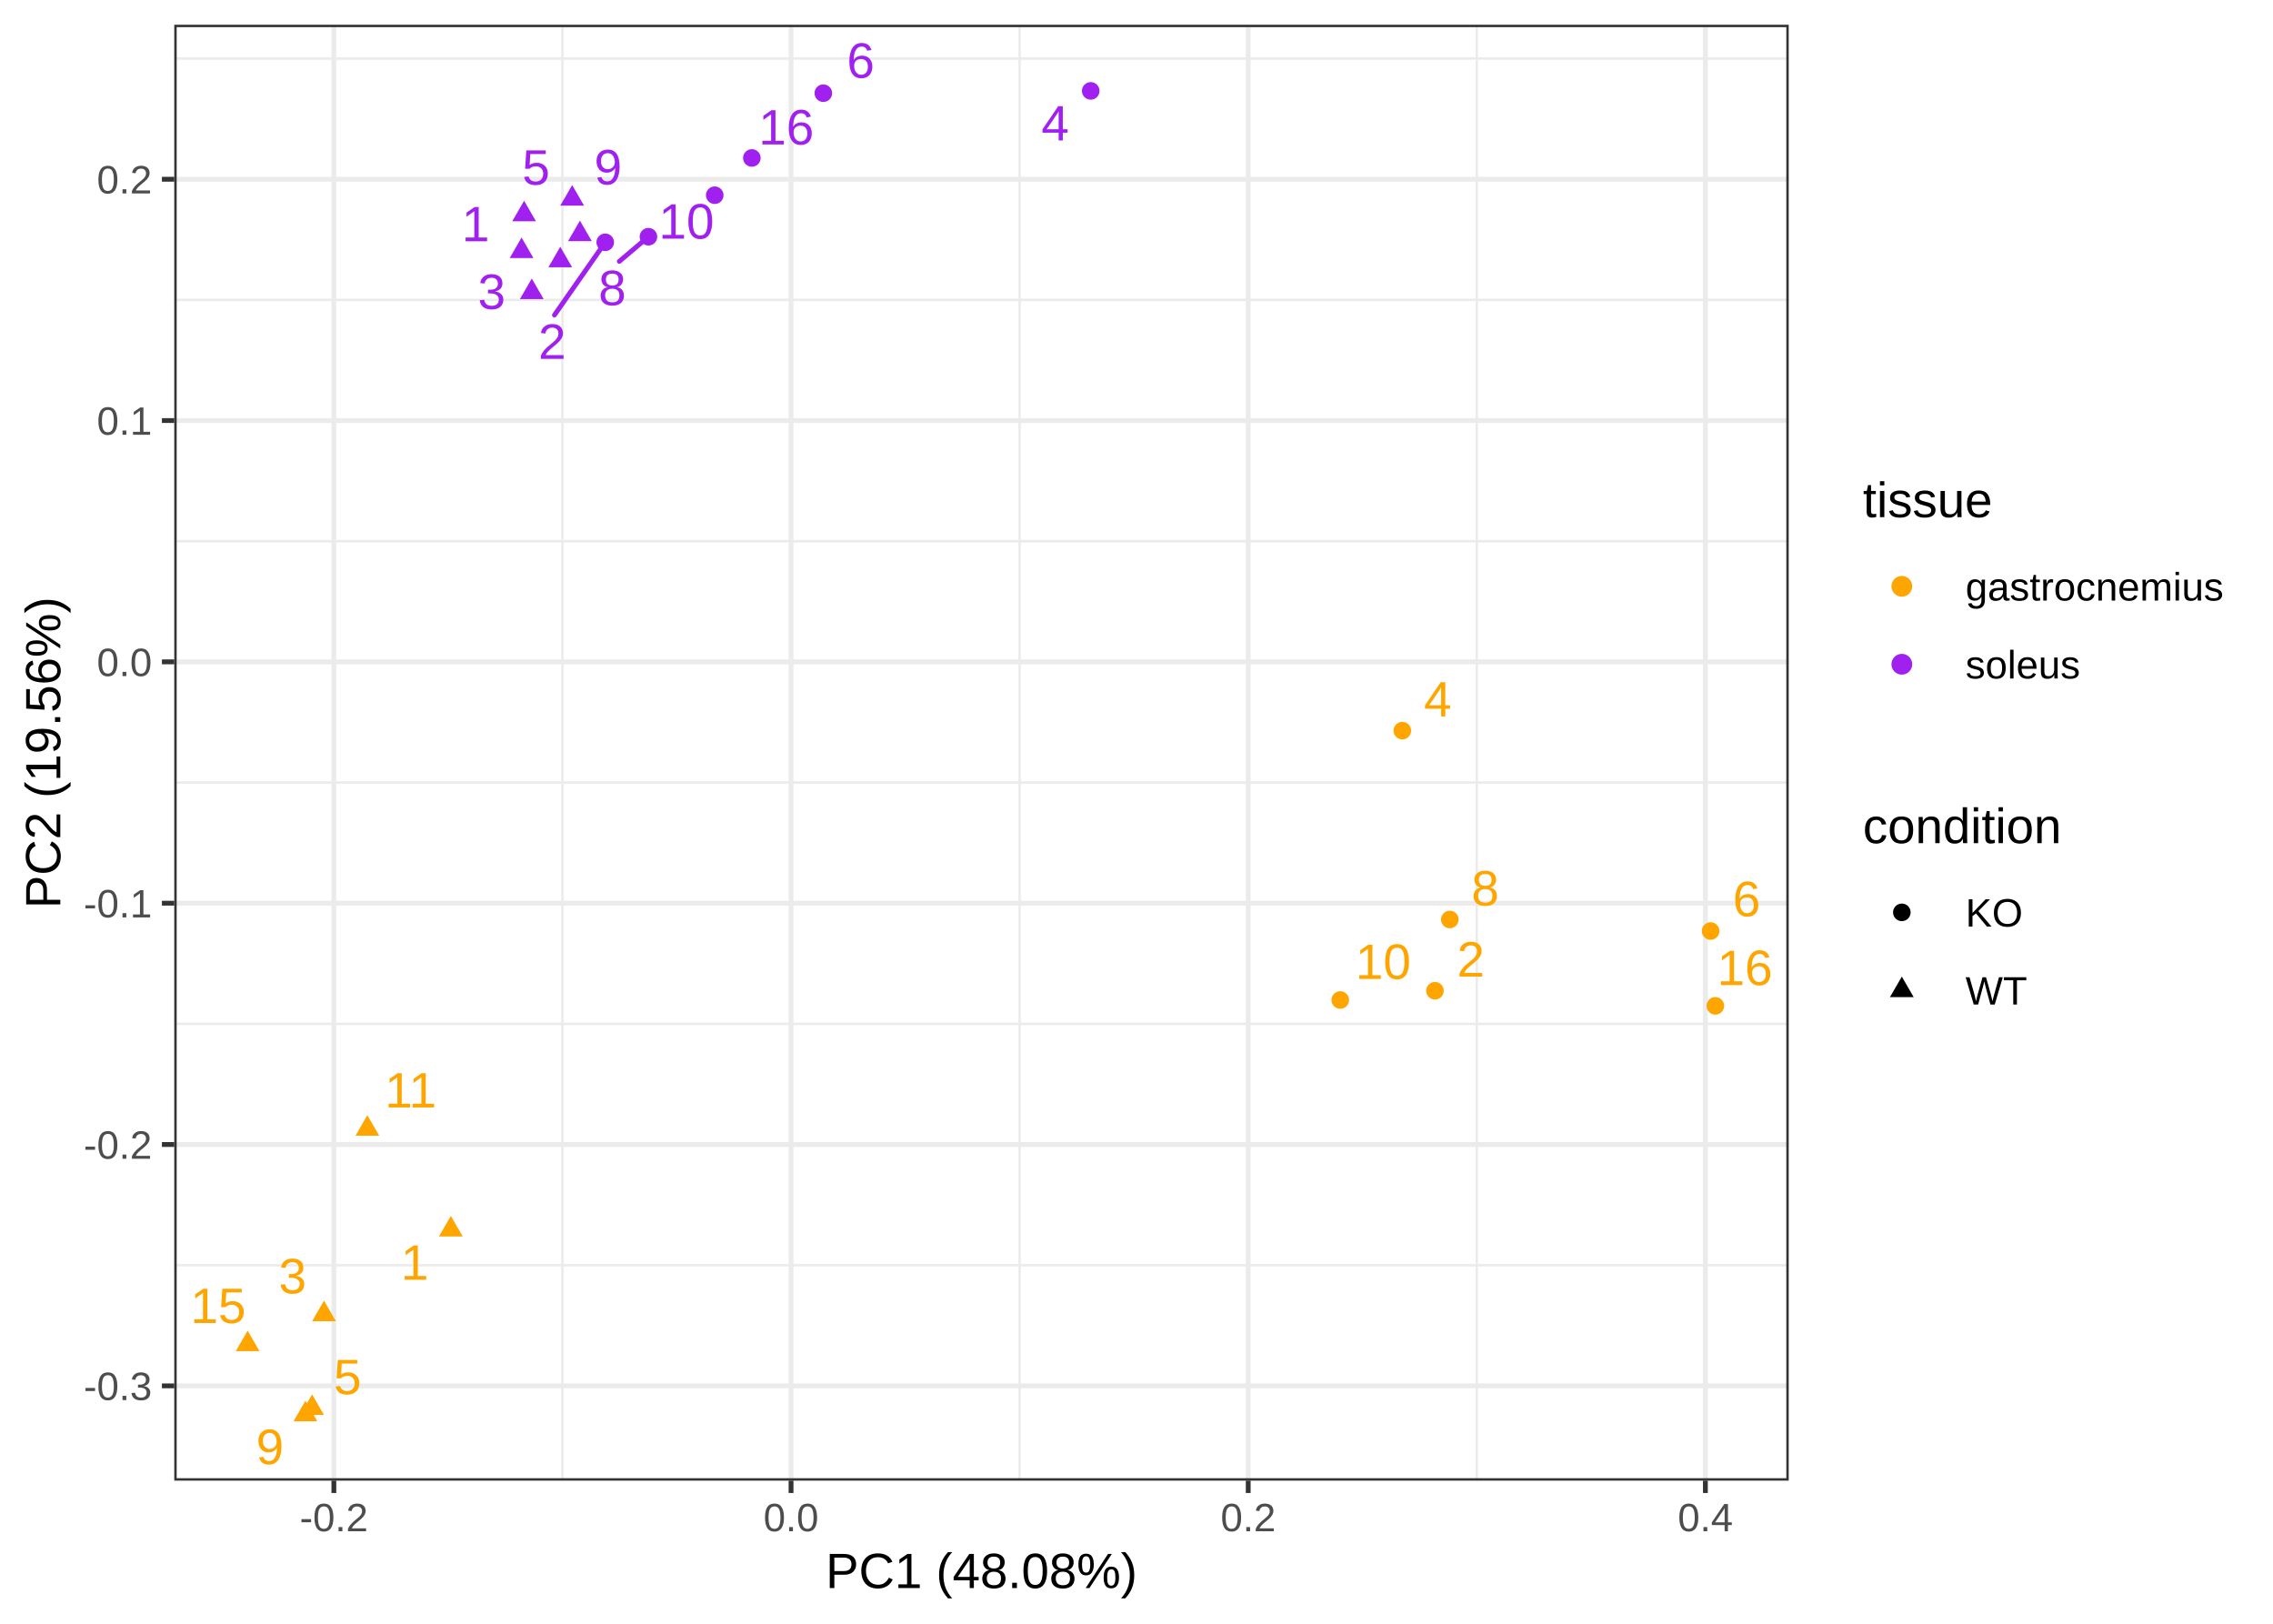
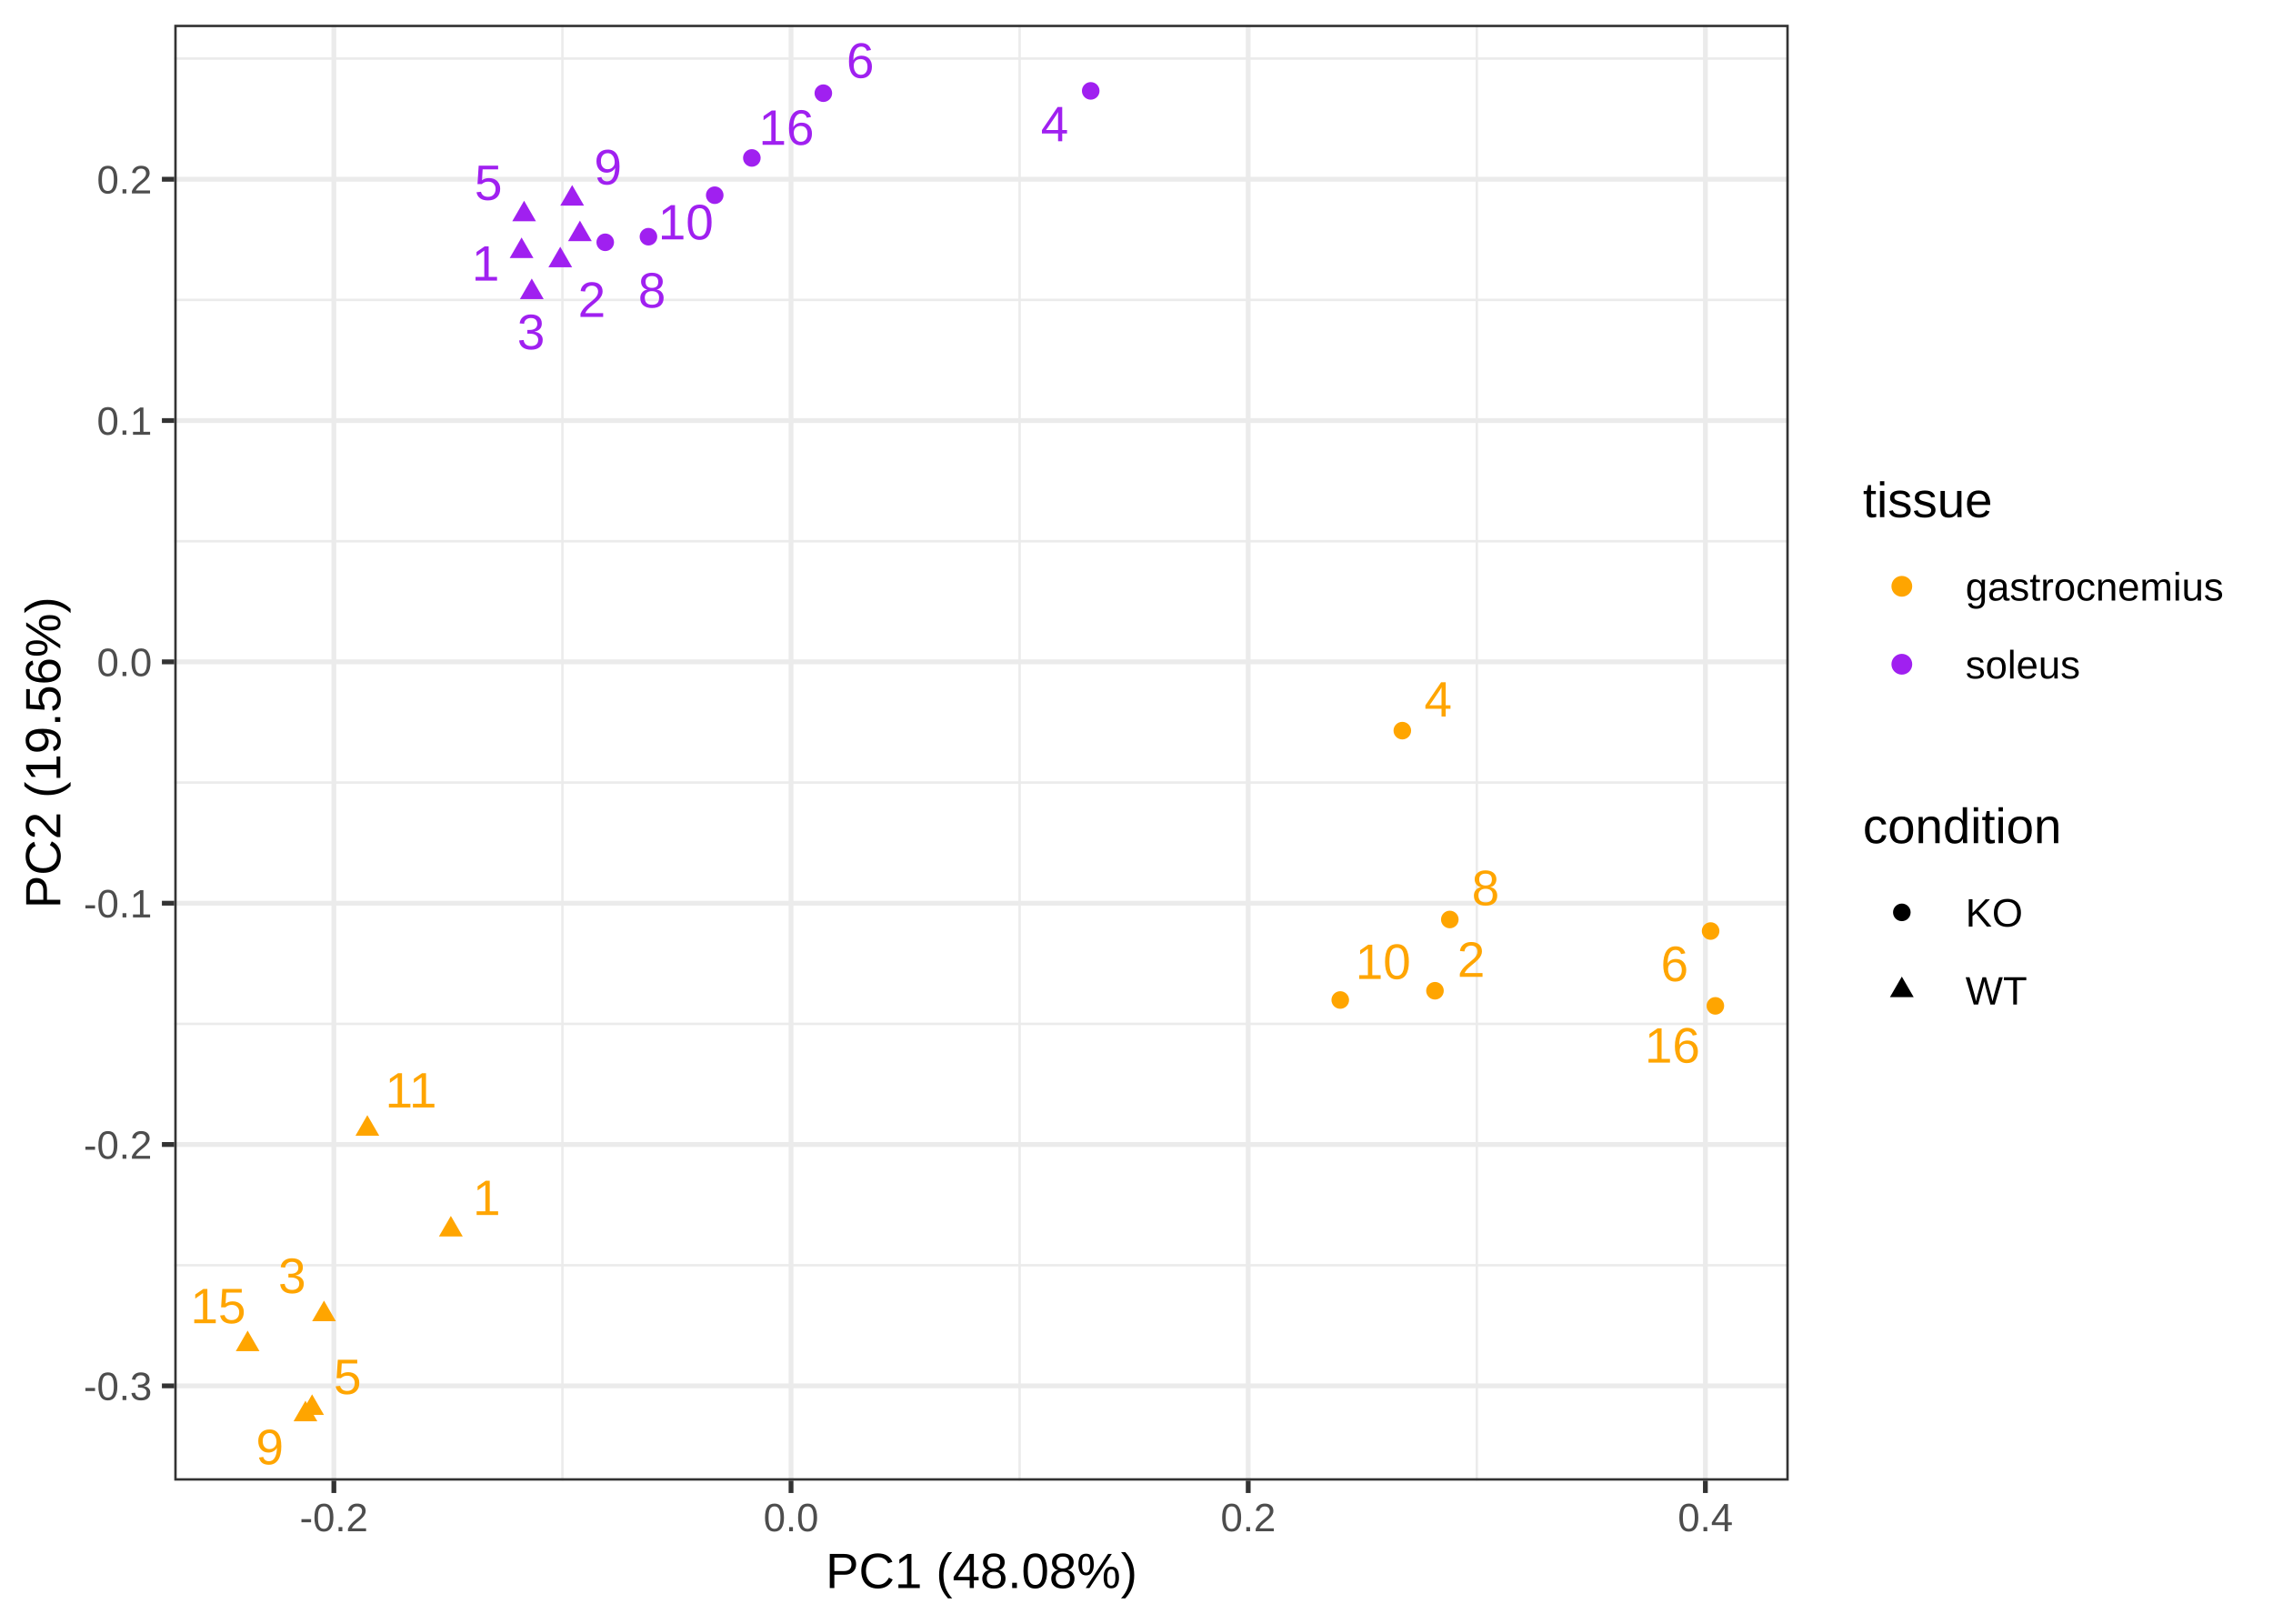
<svg xmlns="http://www.w3.org/2000/svg" class="svglite" width="504.00pt" height="360.00pt" viewBox="0 0 504.00 360.00">
  <defs>
    <style type="text/css">
    .svglite line, .svglite polyline, .svglite polygon, .svglite path, .svglite rect, .svglite circle {
      fill: none;
      stroke: #000000;
      stroke-linecap: round;
      stroke-linejoin: round;
      stroke-miterlimit: 10.00;
    }
    .svglite text {
      white-space: pre;
    }
  </style>
  </defs>
  <rect width="100%" height="100%" style="stroke: none; fill: #FFFFFF;" />
  <defs>
    <clipPath id="cpMC4wMHw1MDQuMDB8MC4wMHwzNjAuMDA=">
      <rect x="0.00" y="0.00" width="504.00" height="360.00" />
    </clipPath>
  </defs>
  <g clip-path="url(#cpMC4wMHw1MDQuMDB8MC4wMHwzNjAuMDA=)">
    <rect x="0" y="0.00" width="504.00" height="360.00" style="stroke-width: 1.07; stroke: #FFFFFF; fill: #FFFFFF;" />
  </g>
  <defs>
    <clipPath id="cpMzguNjR8Mzk2LjYyfDUuNDh8MzI4LjI3">
      <rect x="38.64" y="5.48" width="357.98" height="322.79" />
    </clipPath>
  </defs>
  <g clip-path="url(#cpMzguNjR8Mzk2LjYyfDUuNDh8MzI4LjI3)">
    <rect x="38.64" y="5.48" width="357.98" height="322.79" style="stroke-width: 1.07; stroke: none; fill: #FFFFFF;" />
    <polyline points="38.64,280.51 396.62,280.51 " style="stroke-width: 0.53; stroke: #EBEBEB; stroke-linecap: butt;" />
    <polyline points="38.64,227.00 396.62,227.00 " style="stroke-width: 0.53; stroke: #EBEBEB; stroke-linecap: butt;" />
    <polyline points="38.64,173.50 396.62,173.50 " style="stroke-width: 0.53; stroke: #EBEBEB; stroke-linecap: butt;" />
    <polyline points="38.64,119.99 396.62,119.99 " style="stroke-width: 0.53; stroke: #EBEBEB; stroke-linecap: butt;" />
    <polyline points="38.64,66.49 396.62,66.49 " style="stroke-width: 0.53; stroke: #EBEBEB; stroke-linecap: butt;" />
    <polyline points="38.64,12.98 396.62,12.98 " style="stroke-width: 0.53; stroke: #EBEBEB; stroke-linecap: butt;" />
    <polyline points="124.71,328.27 124.71,5.48 " style="stroke-width: 0.53; stroke: #EBEBEB; stroke-linecap: butt;" />
    <polyline points="226.08,328.27 226.08,5.48 " style="stroke-width: 0.53; stroke: #EBEBEB; stroke-linecap: butt;" />
    <polyline points="327.46,328.27 327.46,5.48 " style="stroke-width: 0.53; stroke: #EBEBEB; stroke-linecap: butt;" />
    <polyline points="38.64,307.26 396.62,307.26 " style="stroke-width: 1.07; stroke: #EBEBEB; stroke-linecap: butt;" />
    <polyline points="38.64,253.75 396.62,253.75 " style="stroke-width: 1.07; stroke: #EBEBEB; stroke-linecap: butt;" />
    <polyline points="38.64,200.25 396.62,200.25 " style="stroke-width: 1.07; stroke: #EBEBEB; stroke-linecap: butt;" />
    <polyline points="38.64,146.74 396.62,146.74 " style="stroke-width: 1.07; stroke: #EBEBEB; stroke-linecap: butt;" />
    <polyline points="38.64,93.24 396.62,93.24 " style="stroke-width: 1.07; stroke: #EBEBEB; stroke-linecap: butt;" />
    <polyline points="38.64,39.74 396.62,39.74 " style="stroke-width: 1.07; stroke: #EBEBEB; stroke-linecap: butt;" />
    <polyline points="74.03,328.27 74.03,5.48 " style="stroke-width: 1.07; stroke: #EBEBEB; stroke-linecap: butt;" />
    <polyline points="175.40,328.27 175.40,5.48 " style="stroke-width: 1.07; stroke: #EBEBEB; stroke-linecap: butt;" />
    <polyline points="276.77,328.27 276.77,5.48 " style="stroke-width: 1.07; stroke: #EBEBEB; stroke-linecap: butt;" />
    <polyline points="378.14,328.27 378.14,5.48 " style="stroke-width: 1.07; stroke: #EBEBEB; stroke-linecap: butt;" />
    <polygon points="99.97,269.58 102.60,274.13 97.33,274.13 " style="stroke-width: 0.71; stroke: none; fill: #FFA500;" />
    <polygon points="71.84,288.36 74.47,292.92 69.21,292.92 " style="stroke-width: 0.71; stroke: none; fill: #FFA500;" />
    <polygon points="69.20,309.14 71.83,313.70 66.57,313.70 " style="stroke-width: 0.71; stroke: none; fill: #FFA500;" />
    <polygon points="67.73,310.55 70.36,315.11 65.09,315.11 " style="stroke-width: 0.71; stroke: none; fill: #FFA500;" />
    <polygon points="81.45,247.24 84.09,251.80 78.82,251.80 " style="stroke-width: 0.71; stroke: none; fill: #FFA500;" />
    <polygon points="54.91,295.01 57.54,299.57 52.28,299.57 " style="stroke-width: 0.71; stroke: none; fill: #FFA500;" />
    <circle cx="318.18" cy="219.66" r="1.95" style="stroke-width: 0.71; stroke: none; fill: #FFA500;" />
    <circle cx="310.94" cy="161.99" r="1.95" style="stroke-width: 0.71; stroke: none; fill: #FFA500;" />
    <circle cx="379.30" cy="206.42" r="1.95" style="stroke-width: 0.71; stroke: none; fill: #FFA500;" />
    <circle cx="321.47" cy="203.86" r="1.95" style="stroke-width: 0.71; stroke: none; fill: #FFA500;" />
    <circle cx="297.18" cy="221.71" r="1.95" style="stroke-width: 0.71; stroke: none; fill: #FFA500;" />
    <circle cx="380.35" cy="223.01" r="1.95" style="stroke-width: 0.71; stroke: none; fill: #FFA500;" />
    <polygon points="115.65,52.65 118.28,57.21 113.02,57.21 " style="stroke-width: 0.71; stroke: none; fill: #A020F0;" />
    <polygon points="117.91,61.75 120.55,66.31 115.28,66.31 " style="stroke-width: 0.71; stroke: none; fill: #A020F0;" />
    <polygon points="116.21,44.50 118.84,49.06 113.58,49.06 " style="stroke-width: 0.71; stroke: none; fill: #A020F0;" />
    <polygon points="126.87,41.03 129.50,45.59 124.23,45.59 " style="stroke-width: 0.71; stroke: none; fill: #A020F0;" />
    <polygon points="124.23,54.70 126.86,59.26 121.60,59.26 " style="stroke-width: 0.71; stroke: none; fill: #A020F0;" />
    <polygon points="128.59,48.91 131.22,53.47 125.95,53.47 " style="stroke-width: 0.71; stroke: none; fill: #A020F0;" />
    <circle cx="134.20" cy="53.72" r="1.95" style="stroke-width: 0.71; stroke: none; fill: #A020F0;" />
    <circle cx="241.85" cy="20.15" r="1.95" style="stroke-width: 0.71; stroke: none; fill: #A020F0;" />
    <circle cx="182.56" cy="20.66" r="1.95" style="stroke-width: 0.71; stroke: none; fill: #A020F0;" />
    <circle cx="143.78" cy="52.48" r="1.95" style="stroke-width: 0.71; stroke: none; fill: #A020F0;" />
    <circle cx="158.48" cy="43.28" r="1.95" style="stroke-width: 0.71; stroke: none; fill: #A020F0;" />
    <circle cx="166.71" cy="35.02" r="1.95" style="stroke-width: 0.71; stroke: none; fill: #A020F0;" />
-     <line x1="122.94" y1="69.85" x2="133.56" y2="54.64" style="stroke-width: 1.07; stroke: #A020F0;" />
-     <line x1="137.32" y1="57.95" x2="142.90" y2="53.22" style="stroke-width: 1.07; stroke: #A020F0;" />
-     <text x="91.96" y="283.73" text-anchor="middle" style="font-size: 11.04px;fill: #FFA500; font-family: &quot;Arial&quot;;" textLength="6.13px" lengthAdjust="spacingAndGlyphs">1</text>
-     <text x="64.87" y="286.76" text-anchor="middle" style="font-size: 11.04px;fill: #FFA500; font-family: &quot;Arial&quot;;" textLength="6.13px" lengthAdjust="spacingAndGlyphs">3</text>
-     <text x="77.05" y="309.10" text-anchor="middle" style="font-size: 11.04px;fill: #FFA500; font-family: &quot;Arial&quot;;" textLength="6.13px" lengthAdjust="spacingAndGlyphs">5</text>
-     <text x="59.85" y="324.61" text-anchor="middle" style="font-size: 11.04px;fill: #FFA500; font-family: &quot;Arial&quot;;" textLength="6.13px" lengthAdjust="spacingAndGlyphs">9</text>
-     <text x="91.06" y="245.53" text-anchor="middle" style="font-size: 11.04px;fill: #FFA500; font-family: &quot;Arial&quot;;" textLength="12.27px" lengthAdjust="spacingAndGlyphs">11</text>
-     <text x="48.37" y="293.33" text-anchor="middle" style="font-size: 11.04px;fill: #FFA500; font-family: &quot;Arial&quot;;" textLength="12.27px" lengthAdjust="spacingAndGlyphs">15</text>
-     <text x="326.13" y="216.52" text-anchor="middle" style="font-size: 11.04px;fill: #FFA500; font-family: &quot;Arial&quot;;" textLength="6.13px" lengthAdjust="spacingAndGlyphs">2</text>
-     <text x="318.79" y="158.85" text-anchor="middle" style="font-size: 11.04px;fill: #FFA500; font-family: &quot;Arial&quot;;" textLength="6.13px" lengthAdjust="spacingAndGlyphs">4</text>
-     <text x="387.28" y="203.13" text-anchor="middle" style="font-size: 11.04px;fill: #FFA500; font-family: &quot;Arial&quot;;" textLength="6.13px" lengthAdjust="spacingAndGlyphs">6</text>
-     <text x="329.33" y="200.76" text-anchor="middle" style="font-size: 11.04px;fill: #FFA500; font-family: &quot;Arial&quot;;" textLength="6.13px" lengthAdjust="spacingAndGlyphs">8</text>
-     <text x="306.70" y="217.04" text-anchor="middle" style="font-size: 11.04px;fill: #FFA500; font-family: &quot;Arial&quot;;" textLength="12.27px" lengthAdjust="spacingAndGlyphs">10</text>
-     <text x="386.88" y="218.40" text-anchor="middle" style="font-size: 11.04px;fill: #FFA500; font-family: &quot;Arial&quot;;" textLength="12.27px" lengthAdjust="spacingAndGlyphs">16</text>
-     <text x="105.46" y="53.49" text-anchor="middle" style="font-size: 11.04px;fill: #A020F0; font-family: &quot;Arial&quot;;" textLength="6.13px" lengthAdjust="spacingAndGlyphs">1</text>
-     <text x="109.02" y="68.51" text-anchor="middle" style="font-size: 11.04px;fill: #A020F0; font-family: &quot;Arial&quot;;" textLength="6.13px" lengthAdjust="spacingAndGlyphs">3</text>
-     <text x="118.85" y="40.94" text-anchor="middle" style="font-size: 11.04px;fill: #A020F0; font-family: &quot;Arial&quot;;" textLength="6.13px" lengthAdjust="spacingAndGlyphs">5</text>
-     <text x="134.83" y="40.88" text-anchor="middle" style="font-size: 11.04px;fill: #A020F0; font-family: &quot;Arial&quot;;" textLength="6.13px" lengthAdjust="spacingAndGlyphs">9</text>
-     <text x="122.43" y="79.56" text-anchor="middle" style="font-size: 11.04px;fill: #A020F0; font-family: &quot;Arial&quot;;" textLength="6.13px" lengthAdjust="spacingAndGlyphs">2</text>
-     <text x="233.98" y="31.14" text-anchor="middle" style="font-size: 11.04px;fill: #A020F0; font-family: &quot;Arial&quot;;" textLength="6.13px" lengthAdjust="spacingAndGlyphs">4</text>
-     <text x="190.84" y="17.25" text-anchor="middle" style="font-size: 11.04px;fill: #A020F0; font-family: &quot;Arial&quot;;" textLength="6.13px" lengthAdjust="spacingAndGlyphs">6</text>
-     <text x="135.76" y="67.66" text-anchor="middle" style="font-size: 11.04px;fill: #A020F0; font-family: &quot;Arial&quot;;" textLength="6.13px" lengthAdjust="spacingAndGlyphs">8</text>
-     <text x="152.20" y="52.91" text-anchor="middle" style="font-size: 11.04px;fill: #A020F0; font-family: &quot;Arial&quot;;" textLength="12.27px" lengthAdjust="spacingAndGlyphs">10</text>
-     <text x="174.34" y="32.03" text-anchor="middle" style="font-size: 11.04px;fill: #A020F0; font-family: &quot;Arial&quot;;" textLength="12.27px" lengthAdjust="spacingAndGlyphs">16</text>
+     <text x="107.91" y="269.38" text-anchor="middle" style="font-size: 11.04px;fill: #FFA500; font-family: &quot;Arial&quot;;" textLength="6.13px" lengthAdjust="spacingAndGlyphs">1</text>
+     <text x="64.77" y="286.69" text-anchor="middle" style="font-size: 11.04px;fill: #FFA500; font-family: &quot;Arial&quot;;" textLength="6.13px" lengthAdjust="spacingAndGlyphs">3</text>
+     <text x="77.05" y="309.07" text-anchor="middle" style="font-size: 11.04px;fill: #FFA500; font-family: &quot;Arial&quot;;" textLength="6.13px" lengthAdjust="spacingAndGlyphs">5</text>
+     <text x="59.82" y="324.64" text-anchor="middle" style="font-size: 11.04px;fill: #FFA500; font-family: &quot;Arial&quot;;" textLength="6.13px" lengthAdjust="spacingAndGlyphs">9</text>
+     <text x="91.12" y="245.54" text-anchor="middle" style="font-size: 11.04px;fill: #FFA500; font-family: &quot;Arial&quot;;" textLength="12.27px" lengthAdjust="spacingAndGlyphs">11</text>
+     <text x="48.37" y="293.37" text-anchor="middle" style="font-size: 11.04px;fill: #FFA500; font-family: &quot;Arial&quot;;" textLength="12.27px" lengthAdjust="spacingAndGlyphs">15</text>
+     <text x="326.20" y="216.57" text-anchor="middle" style="font-size: 11.04px;fill: #FFA500; font-family: &quot;Arial&quot;;" textLength="6.13px" lengthAdjust="spacingAndGlyphs">2</text>
+     <text x="318.88" y="158.86" text-anchor="middle" style="font-size: 11.04px;fill: #FFA500; font-family: &quot;Arial&quot;;" textLength="6.13px" lengthAdjust="spacingAndGlyphs">4</text>
+     <text x="371.31" y="217.52" text-anchor="middle" style="font-size: 11.04px;fill: #FFA500; font-family: &quot;Arial&quot;;" textLength="6.13px" lengthAdjust="spacingAndGlyphs">6</text>
+     <text x="329.40" y="200.69" text-anchor="middle" style="font-size: 11.04px;fill: #FFA500; font-family: &quot;Arial&quot;;" textLength="6.13px" lengthAdjust="spacingAndGlyphs">8</text>
+     <text x="306.67" y="217.04" text-anchor="middle" style="font-size: 11.04px;fill: #FFA500; font-family: &quot;Arial&quot;;" textLength="12.27px" lengthAdjust="spacingAndGlyphs">10</text>
+     <text x="370.82" y="235.59" text-anchor="middle" style="font-size: 11.04px;fill: #FFA500; font-family: &quot;Arial&quot;;" textLength="12.27px" lengthAdjust="spacingAndGlyphs">16</text>
+     <text x="107.67" y="62.22" text-anchor="middle" style="font-size: 11.04px;fill: #A020F0; font-family: &quot;Arial&quot;;" textLength="6.13px" lengthAdjust="spacingAndGlyphs">1</text>
+     <text x="117.75" y="77.43" text-anchor="middle" style="font-size: 11.04px;fill: #A020F0; font-family: &quot;Arial&quot;;" textLength="6.13px" lengthAdjust="spacingAndGlyphs">3</text>
+     <text x="108.29" y="44.33" text-anchor="middle" style="font-size: 11.04px;fill: #A020F0; font-family: &quot;Arial&quot;;" textLength="6.13px" lengthAdjust="spacingAndGlyphs">5</text>
+     <text x="134.81" y="40.88" text-anchor="middle" style="font-size: 11.04px;fill: #A020F0; font-family: &quot;Arial&quot;;" textLength="6.13px" lengthAdjust="spacingAndGlyphs">9</text>
+     <text x="131.22" y="70.26" text-anchor="middle" style="font-size: 11.04px;fill: #A020F0; font-family: &quot;Arial&quot;;" textLength="6.13px" lengthAdjust="spacingAndGlyphs">2</text>
+     <text x="233.85" y="31.31" text-anchor="middle" style="font-size: 11.04px;fill: #A020F0; font-family: &quot;Arial&quot;;" textLength="6.13px" lengthAdjust="spacingAndGlyphs">4</text>
+     <text x="190.75" y="17.26" text-anchor="middle" style="font-size: 11.04px;fill: #A020F0; font-family: &quot;Arial&quot;;" textLength="6.13px" lengthAdjust="spacingAndGlyphs">6</text>
+     <text x="144.56" y="68.19" text-anchor="middle" style="font-size: 11.04px;fill: #A020F0; font-family: &quot;Arial&quot;;" textLength="6.13px" lengthAdjust="spacingAndGlyphs">8</text>
+     <text x="152.06" y="53.08" text-anchor="middle" style="font-size: 11.04px;fill: #A020F0; font-family: &quot;Arial&quot;;" textLength="12.27px" lengthAdjust="spacingAndGlyphs">10</text>
+     <text x="174.38" y="32.10" text-anchor="middle" style="font-size: 11.04px;fill: #A020F0; font-family: &quot;Arial&quot;;" textLength="12.27px" lengthAdjust="spacingAndGlyphs">16</text>
    <rect x="38.64" y="5.48" width="357.98" height="322.79" style="stroke-width: 1.07; stroke: #333333;" />
  </g>
  <g clip-path="url(#cpMC4wMHw1MDQuMDB8MC4wMHwzNjAuMDA=)">
    <text x="33.71" y="310.41" text-anchor="end" style="font-size: 8.80px;fill: #4D4D4D; font-family: &quot;Arial&quot;;" textLength="15.16px" lengthAdjust="spacingAndGlyphs">-0.3</text>
    <text x="33.71" y="256.91" text-anchor="end" style="font-size: 8.80px;fill: #4D4D4D; font-family: &quot;Arial&quot;;" textLength="15.16px" lengthAdjust="spacingAndGlyphs">-0.2</text>
    <text x="33.71" y="203.40" text-anchor="end" style="font-size: 8.80px;fill: #4D4D4D; font-family: &quot;Arial&quot;;" textLength="15.16px" lengthAdjust="spacingAndGlyphs">-0.1</text>
    <text x="33.71" y="149.90" text-anchor="end" style="font-size: 8.80px;fill: #4D4D4D; font-family: &quot;Arial&quot;;" textLength="12.23px" lengthAdjust="spacingAndGlyphs">0.0</text>
    <text x="33.71" y="96.39" text-anchor="end" style="font-size: 8.80px;fill: #4D4D4D; font-family: &quot;Arial&quot;;" textLength="12.23px" lengthAdjust="spacingAndGlyphs">0.1</text>
    <text x="33.71" y="42.89" text-anchor="end" style="font-size: 8.80px;fill: #4D4D4D; font-family: &quot;Arial&quot;;" textLength="12.23px" lengthAdjust="spacingAndGlyphs">0.2</text>
    <polyline points="35.90,307.26 38.64,307.26 " style="stroke-width: 1.07; stroke: #333333; stroke-linecap: butt;" />
    <polyline points="35.90,253.75 38.64,253.75 " style="stroke-width: 1.07; stroke: #333333; stroke-linecap: butt;" />
    <polyline points="35.90,200.25 38.64,200.25 " style="stroke-width: 1.07; stroke: #333333; stroke-linecap: butt;" />
    <polyline points="35.90,146.74 38.64,146.74 " style="stroke-width: 1.07; stroke: #333333; stroke-linecap: butt;" />
    <polyline points="35.90,93.24 38.64,93.24 " style="stroke-width: 1.07; stroke: #333333; stroke-linecap: butt;" />
    <polyline points="35.90,39.74 38.64,39.74 " style="stroke-width: 1.07; stroke: #333333; stroke-linecap: butt;" />
    <polyline points="74.03,331.01 74.03,328.27 " style="stroke-width: 1.07; stroke: #333333; stroke-linecap: butt;" />
    <polyline points="175.40,331.01 175.40,328.27 " style="stroke-width: 1.07; stroke: #333333; stroke-linecap: butt;" />
    <polyline points="276.77,331.01 276.77,328.27 " style="stroke-width: 1.07; stroke: #333333; stroke-linecap: butt;" />
    <polyline points="378.14,331.01 378.14,328.27 " style="stroke-width: 1.07; stroke: #333333; stroke-linecap: butt;" />
    <text x="74.03" y="339.50" text-anchor="middle" style="font-size: 8.80px;fill: #4D4D4D; font-family: &quot;Arial&quot;;" textLength="15.16px" lengthAdjust="spacingAndGlyphs">-0.2</text>
    <text x="175.40" y="339.50" text-anchor="middle" style="font-size: 8.80px;fill: #4D4D4D; font-family: &quot;Arial&quot;;" textLength="12.23px" lengthAdjust="spacingAndGlyphs">0.0</text>
    <text x="276.77" y="339.50" text-anchor="middle" style="font-size: 8.80px;fill: #4D4D4D; font-family: &quot;Arial&quot;;" textLength="12.23px" lengthAdjust="spacingAndGlyphs">0.2</text>
    <text x="378.14" y="339.50" text-anchor="middle" style="font-size: 8.80px;fill: #4D4D4D; font-family: &quot;Arial&quot;;" textLength="12.23px" lengthAdjust="spacingAndGlyphs">0.4</text>
    <text x="217.63" y="352.09" text-anchor="middle" style="font-size: 11.00px; font-family: &quot;Arial&quot;;" textLength="69.09px" lengthAdjust="spacingAndGlyphs">PC1 (48.08%)</text>
    <text transform="translate(13.37,166.87) rotate(-90)" text-anchor="middle" style="font-size: 11.00px; font-family: &quot;Arial&quot;;" textLength="69.09px" lengthAdjust="spacingAndGlyphs">PC2 (19.56%)</text>
    <rect x="407.58" y="100.07" width="90.94" height="61.32" style="stroke-width: 1.07; stroke: none; fill: #FFFFFF;" />
    <text x="413.06" y="114.66" style="font-size: 11.00px; font-family: &quot;Arial&quot;;" textLength="28.74px" lengthAdjust="spacingAndGlyphs">tissue</text>
    <rect x="413.06" y="121.35" width="17.28" height="17.28" style="stroke-width: 1.07; stroke: none; fill: #FFFFFF;" />
    <circle cx="421.70" cy="129.99" r="1.95" style="stroke-width: 0.71; stroke: #FFA500; fill: #FFA500;" />
    <rect x="413.06" y="138.63" width="17.28" height="17.28" style="stroke-width: 1.07; stroke: none; fill: #FFFFFF;" />
    <circle cx="421.70" cy="147.27" r="1.95" style="stroke-width: 0.71; stroke: #A020F0; fill: #A020F0;" />
    <text x="435.82" y="133.15" style="font-size: 8.80px; font-family: &quot;Arial&quot;;" textLength="57.23px" lengthAdjust="spacingAndGlyphs">gastrocnemius</text>
    <text x="435.82" y="150.43" style="font-size: 8.80px; font-family: &quot;Arial&quot;;" textLength="25.44px" lengthAdjust="spacingAndGlyphs">soleus</text>
    <rect x="407.58" y="172.35" width="54.99" height="61.32" style="stroke-width: 1.07; stroke: none; fill: #FFFFFF;" />
    <text x="413.06" y="186.94" style="font-size: 11.00px; font-family: &quot;Arial&quot;;" textLength="44.04px" lengthAdjust="spacingAndGlyphs">condition</text>
    <rect x="413.06" y="193.64" width="17.28" height="17.28" style="stroke-width: 1.07; stroke: none; fill: #FFFFFF;" />
    <circle cx="421.70" cy="202.28" r="1.95" style="stroke-width: 0.71; stroke: none; fill: #000000;" />
    <rect x="413.06" y="210.92" width="17.28" height="17.28" style="stroke-width: 1.07; stroke: none; fill: #FFFFFF;" />
    <polygon points="421.70,216.52 424.33,221.08 419.06,221.08 " style="stroke-width: 0.71; stroke: none; fill: #000000;" />
    <text x="435.82" y="205.43" style="font-size: 8.80px; font-family: &quot;Arial&quot;;" textLength="12.71px" lengthAdjust="spacingAndGlyphs">KO</text>
    <text x="435.82" y="222.71" style="font-size: 8.80px; font-family: &quot;Arial&quot;;" textLength="13.67px" lengthAdjust="spacingAndGlyphs">WT</text>
  </g>
</svg>
